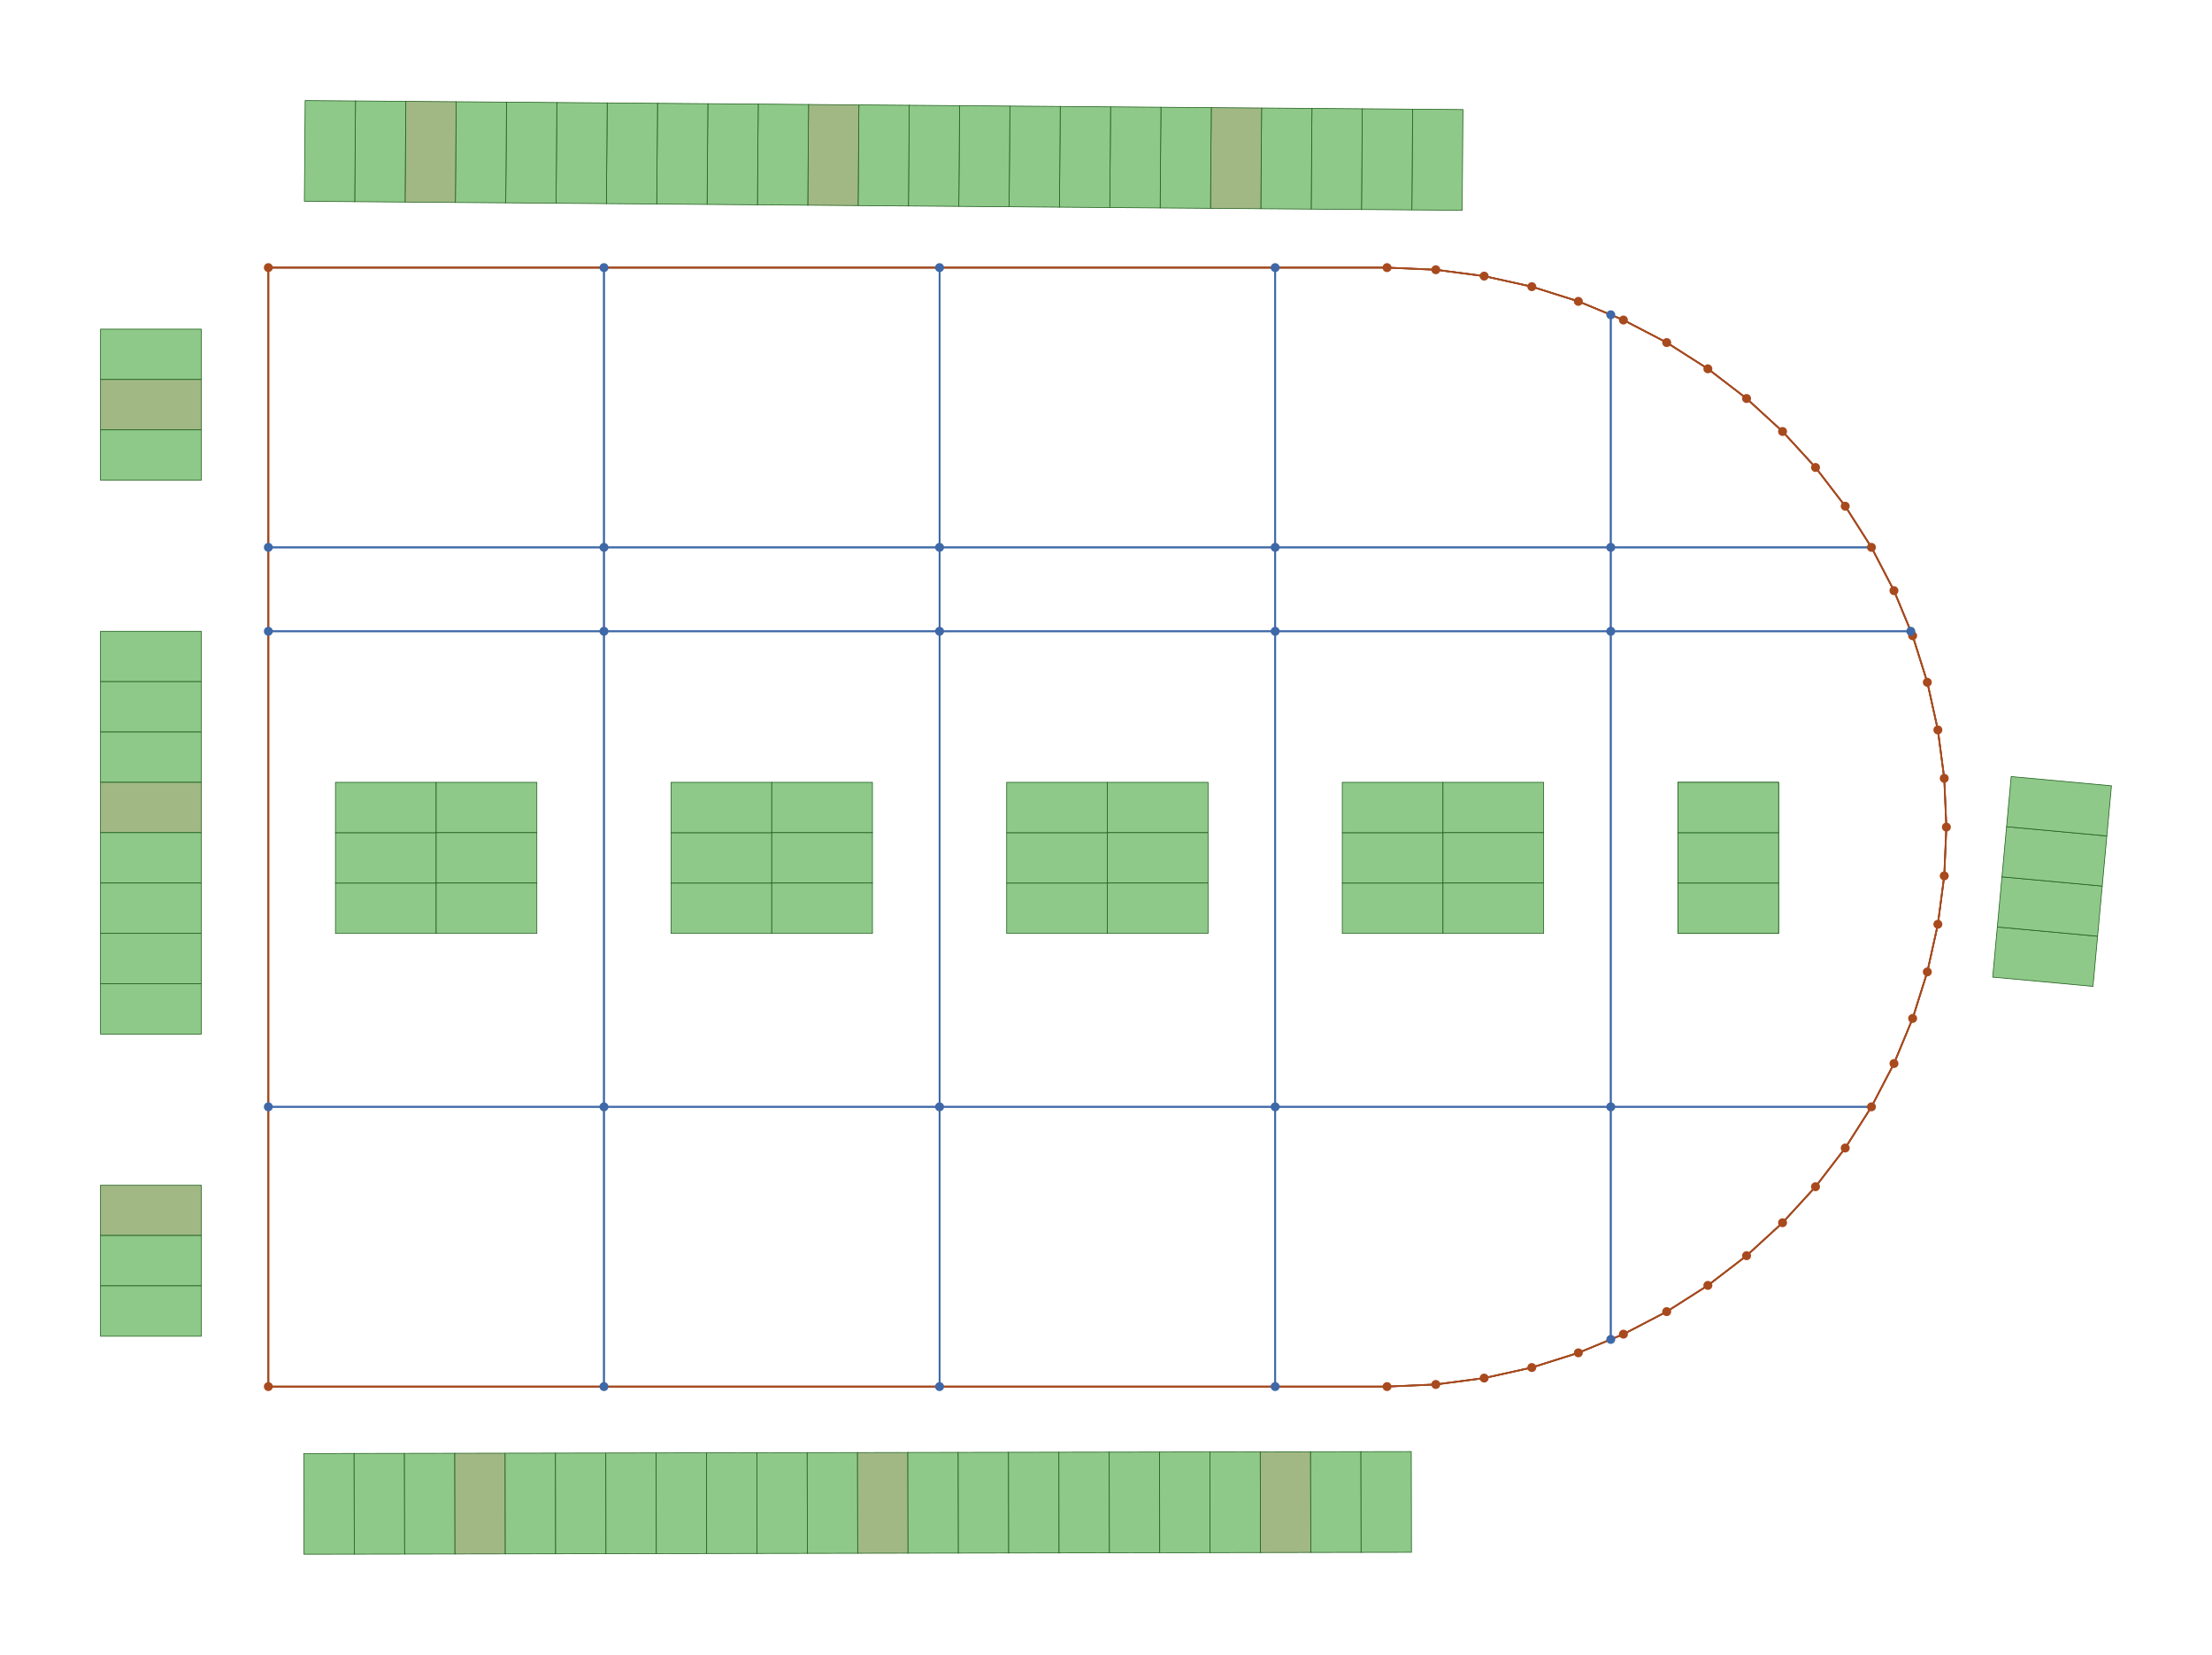
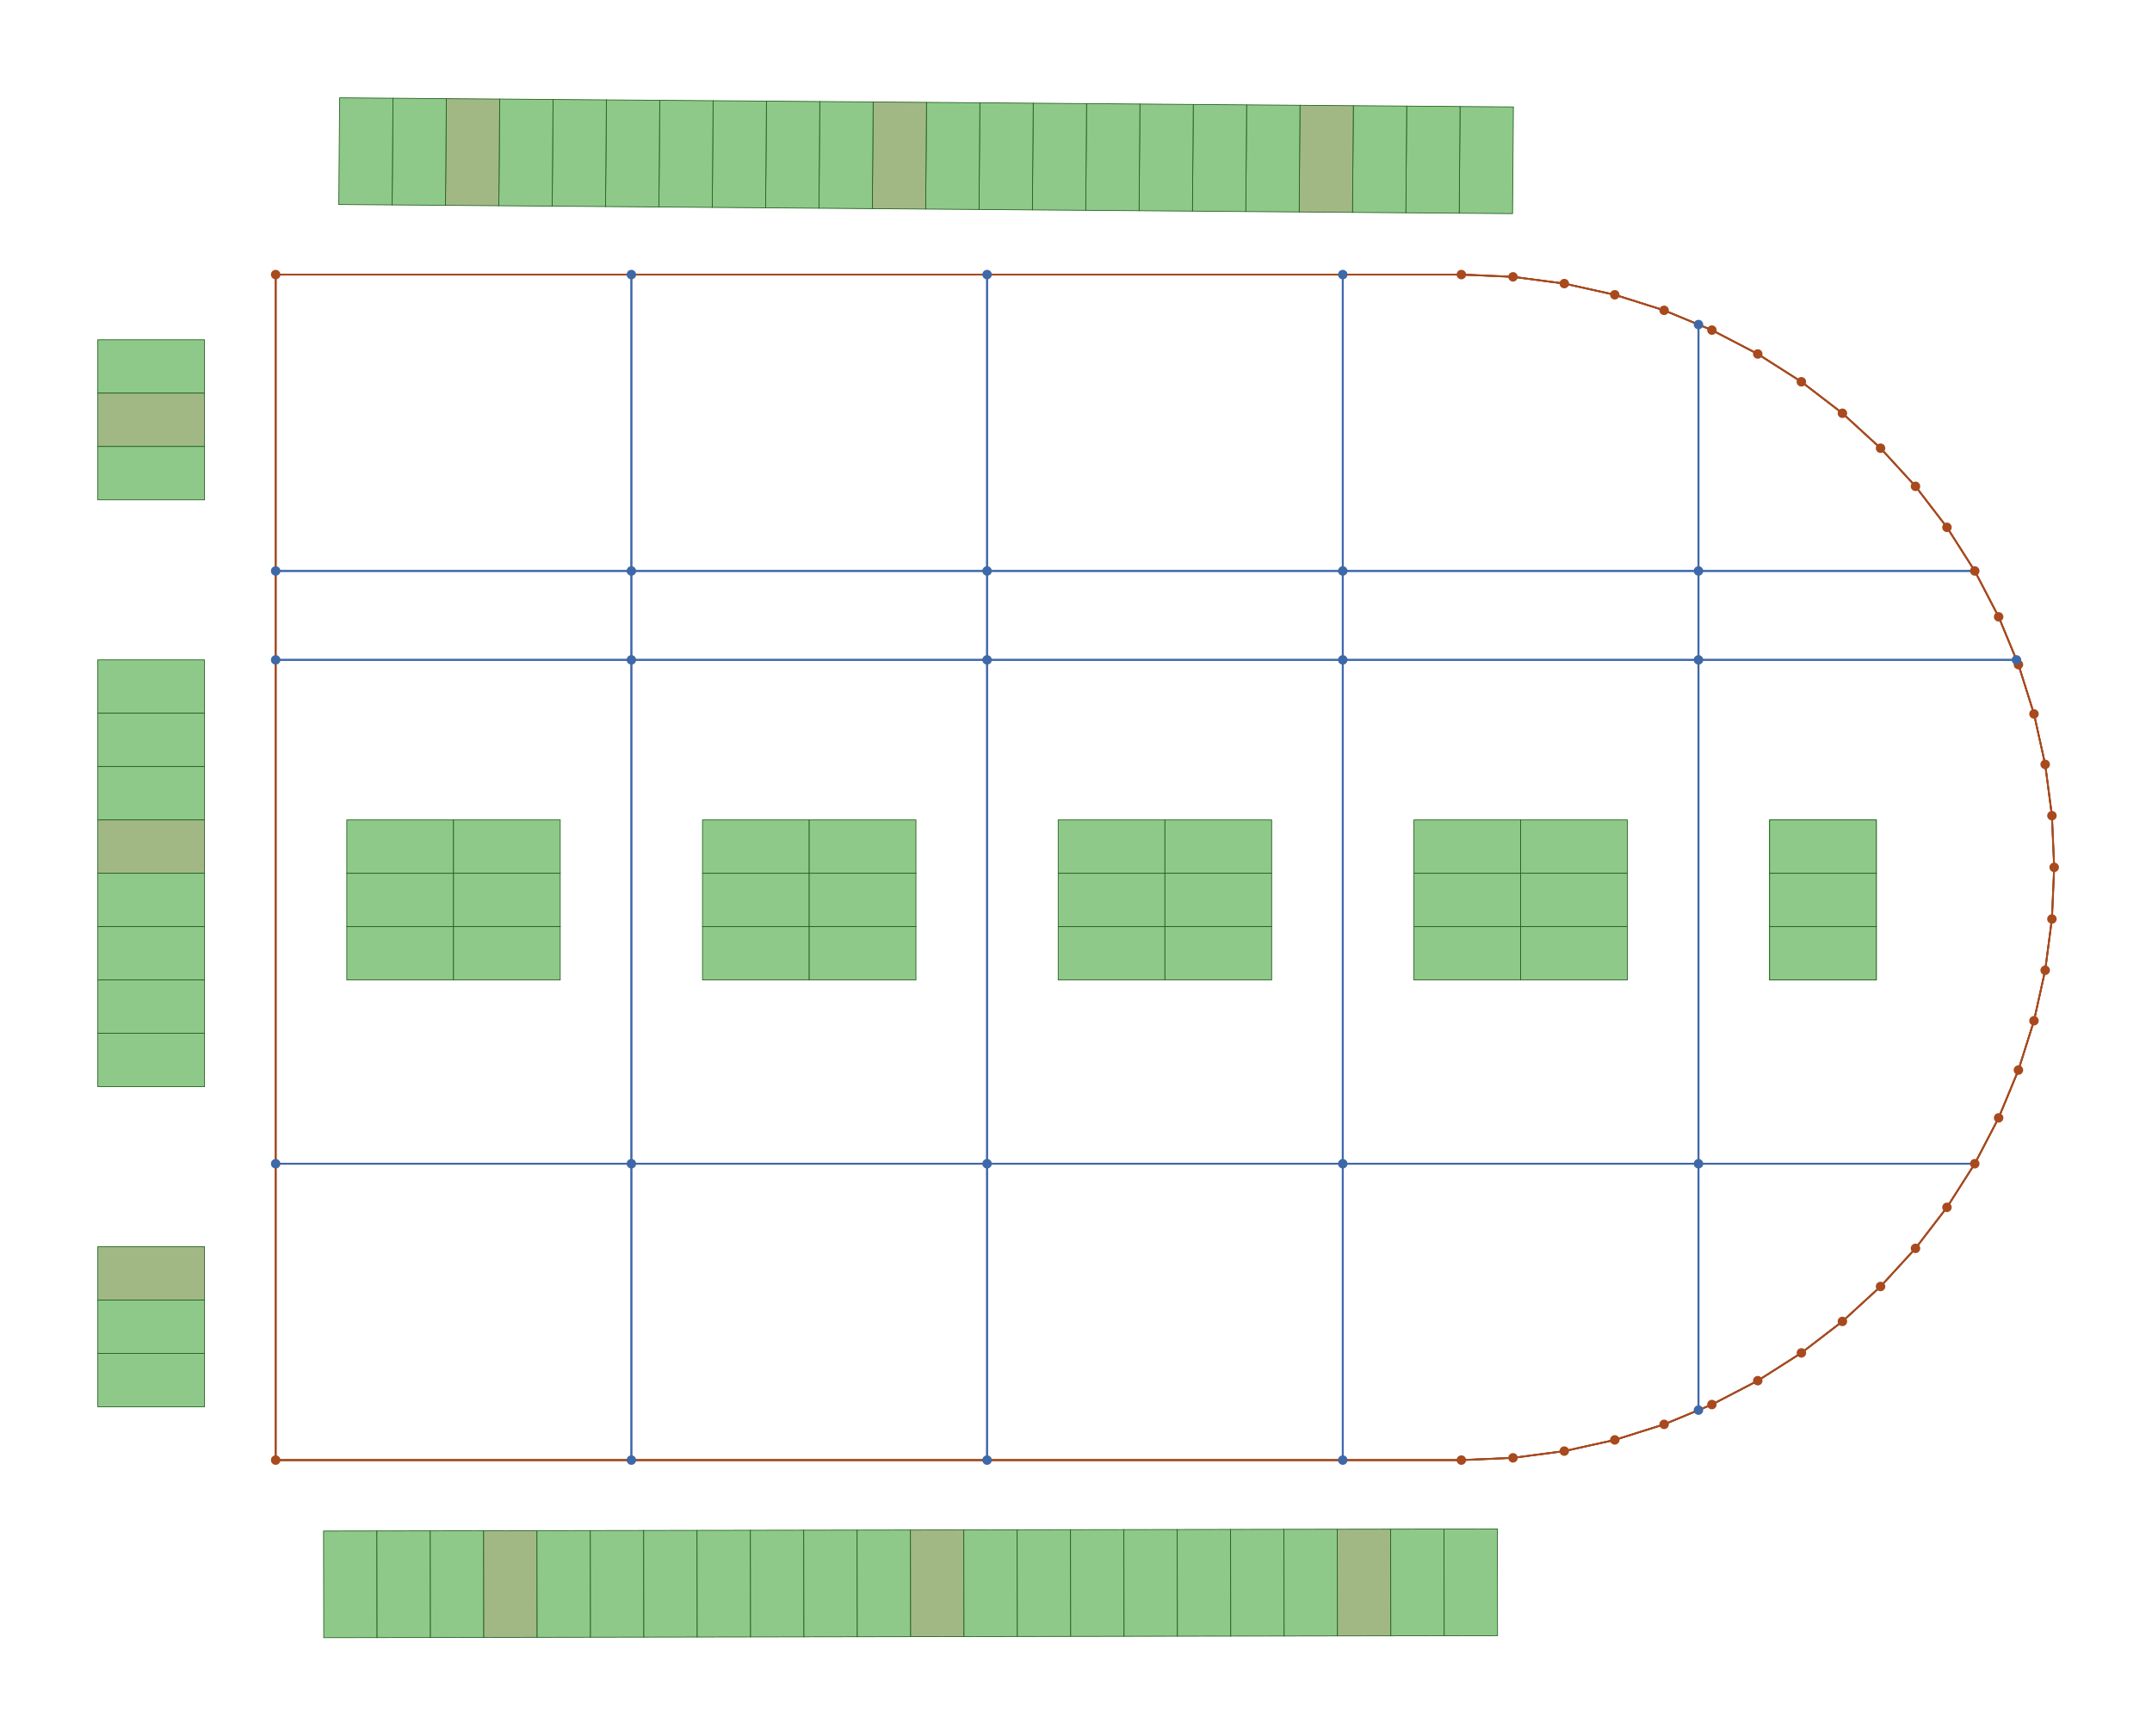
- <svg xmlns="http://www.w3.org/2000/svg" width="790.929" height="591.550" viewBox="-47.976 -47.943 395.464 295.775" preserveAspectRatio="xMidYMid meet">
+ <svg xmlns="http://www.w3.org/2000/svg" width="726" height="585.576" viewBox="-46.500 -46.464 363 292.788" preserveAspectRatio="xMidYMid meet">
  <style>polygon,line{vector-effect:non-scaling-stroke}</style>
-   <g transform="translate(0,199.889) scale(1,-1)">
+   <g transform="translate(0,199.859) scale(1,-1)">
    <g id="boundary" fill="none" stroke="#222" stroke-width="0.5">
      <polygon points="0,0 200,0 208.716,0.381 217.365,1.519 225.882,3.407 234.202,6.031 242.262,9.369 250,13.397 257.358,18.085 264.279,23.396 270.711,29.289 276.604,35.721 281.915,42.642 286.603,50 290.631,57.738 293.969,65.798 296.593,74.118 298.481,82.635 299.619,91.284 300,100 299.619,108.716 298.481,117.365 296.593,125.882 293.969,134.202 290.631,142.262 286.603,150 281.915,157.358 276.604,164.279 270.711,170.711 264.279,176.604 257.358,181.915 250,186.603 242.262,190.631 234.202,193.969 225.882,196.593 217.365,198.481 208.716,199.619 200,200 0,200" />
    </g>
    <g id="stalls" stroke="#1f5f1a" stroke-width="0.25">
-       <polygon points="213.574,228.247 204.574,228.317 204.434,210.317 213.434,210.247" fill="#8fc98a" />
-       <polygon points="204.574,228.317 195.575,228.387 195.435,210.387 204.434,210.317" fill="#8fc98a" />
-       <polygon points="195.575,228.387 186.575,228.456 186.435,210.457 195.435,210.387" fill="#8fc98a" />
-       <polygon points="186.575,228.456 177.575,228.526 177.435,210.527 186.435,210.457" fill="#8fc98a" />
-       <polygon points="177.575,228.526 168.575,228.596 168.435,210.597 177.435,210.527" fill="#a1b885" />
-       <polygon points="168.575,228.596 159.576,228.666 159.436,210.667 168.435,210.597" fill="#8fc98a" />
-       <polygon points="159.576,228.666 150.576,228.736 150.436,210.737 159.436,210.667" fill="#8fc98a" />
-       <polygon points="150.576,228.736 141.576,228.806 141.436,210.807 150.436,210.737" fill="#8fc98a" />
-       <polygon points="141.576,228.806 132.577,228.876 132.437,210.877 141.436,210.807" fill="#8fc98a" />
-       <polygon points="132.577,228.876 123.577,228.946 123.437,210.947 132.437,210.877" fill="#8fc98a" />
-       <polygon points="123.577,228.946 114.577,229.016 114.437,211.017 123.437,210.947" fill="#8fc98a" />
-       <polygon points="114.577,229.016 105.577,229.086 105.437,211.087 114.437,211.017" fill="#8fc98a" />
-       <polygon points="105.577,229.086 96.578,229.156 96.438,211.157 105.437,211.087" fill="#a1b885" />
-       <polygon points="96.578,229.156 87.578,229.226 87.438,211.227 96.438,211.157" fill="#8fc98a" />
-       <polygon points="87.578,229.226 78.578,229.296 78.438,211.297 87.438,211.227" fill="#8fc98a" />
-       <polygon points="78.578,229.296 69.578,229.366 69.438,211.367 78.438,211.297" fill="#8fc98a" />
-       <polygon points="69.578,229.366 60.579,229.436 60.439,211.437 69.438,211.367" fill="#8fc98a" />
-       <polygon points="60.579,229.436 51.579,229.506 51.439,211.507 60.439,211.437" fill="#8fc98a" />
-       <polygon points="51.579,229.506 42.579,229.576 42.439,211.577 51.439,211.507" fill="#8fc98a" />
-       <polygon points="42.579,229.576 33.580,229.646 33.440,211.647 42.439,211.577" fill="#8fc98a" />
-       <polygon points="33.580,229.646 24.580,229.716 24.440,211.717 33.440,211.647" fill="#a1b885" />
-       <polygon points="24.580,229.716 15.580,229.786 15.440,211.787 24.440,211.717" fill="#8fc98a" />
-       <polygon points="15.580,229.786 6.580,229.856 6.440,211.857 15.440,211.787" fill="#8fc98a" />
-       <polygon points="6.364,-29.967 15.364,-29.952 15.332,-11.952 6.332,-11.968" fill="#8fc98a" />
-       <polygon points="15.364,-29.952 24.364,-29.936 24.332,-11.936 15.332,-11.952" fill="#8fc98a" />
-       <polygon points="24.364,-29.936 33.364,-29.920 33.332,-11.920 24.332,-11.936" fill="#8fc98a" />
-       <polygon points="33.364,-29.920 42.364,-29.904 42.332,-11.904 33.332,-11.920" fill="#a1b885" />
-       <polygon points="42.364,-29.904 51.364,-29.888 51.332,-11.888 42.332,-11.904" fill="#8fc98a" />
-       <polygon points="51.364,-29.888 60.364,-29.872 60.332,-11.872 51.332,-11.888" fill="#8fc98a" />
-       <polygon points="60.364,-29.872 69.364,-29.856 69.332,-11.856 60.332,-11.872" fill="#8fc98a" />
-       <polygon points="69.364,-29.856 78.364,-29.840 78.332,-11.840 69.332,-11.856" fill="#8fc98a" />
-       <polygon points="78.364,-29.840 87.364,-29.824 87.332,-11.824 78.332,-11.840" fill="#8fc98a" />
-       <polygon points="87.364,-29.824 96.364,-29.808 96.332,-11.808 87.332,-11.824" fill="#8fc98a" />
-       <polygon points="96.364,-29.808 105.364,-29.792 105.332,-11.792 96.332,-11.808" fill="#8fc98a" />
-       <polygon points="105.364,-29.792 114.364,-29.776 114.332,-11.776 105.332,-11.792" fill="#a1b885" />
-       <polygon points="114.364,-29.776 123.364,-29.760 123.332,-11.760 114.332,-11.776" fill="#8fc98a" />
-       <polygon points="123.364,-29.760 132.364,-29.744 132.332,-11.744 123.332,-11.760" fill="#8fc98a" />
-       <polygon points="132.364,-29.744 141.364,-29.728 141.332,-11.728 132.332,-11.744" fill="#8fc98a" />
-       <polygon points="141.364,-29.728 150.364,-29.712 150.332,-11.712 141.332,-11.728" fill="#8fc98a" />
-       <polygon points="150.364,-29.712 159.364,-29.696 159.332,-11.696 150.332,-11.712" fill="#8fc98a" />
-       <polygon points="159.364,-29.696 168.364,-29.680 168.332,-11.681 159.332,-11.696" fill="#8fc98a" />
-       <polygon points="168.364,-29.680 177.364,-29.665 177.332,-11.665 168.332,-11.681" fill="#8fc98a" />
-       <polygon points="177.364,-29.665 186.364,-29.649 186.332,-11.649 177.332,-11.665" fill="#a1b885" />
-       <polygon points="186.364,-29.649 195.364,-29.633 195.332,-11.633 186.332,-11.649" fill="#8fc98a" />
-       <polygon points="195.364,-29.633 204.364,-29.617 204.332,-11.617 195.332,-11.633" fill="#8fc98a" />
+       <polygon points="208.781,228.284 199.782,228.354 199.642,210.354 208.641,210.284" fill="#8fc98a" />
+       <polygon points="199.782,228.354 190.782,228.424 190.642,210.424 199.642,210.354" fill="#8fc98a" />
+       <polygon points="190.782,228.424 181.782,228.494 181.642,210.494 190.642,210.424" fill="#8fc98a" />
+       <polygon points="181.782,228.494 172.782,228.564 172.642,210.564 181.642,210.494" fill="#a1b885" />
+       <polygon points="172.782,228.564 163.783,228.634 163.643,210.634 172.642,210.564" fill="#8fc98a" />
+       <polygon points="163.783,228.634 154.783,228.704 154.643,210.704 163.643,210.634" fill="#8fc98a" />
+       <polygon points="154.783,228.704 145.783,228.774 145.643,210.774 154.643,210.704" fill="#8fc98a" />
+       <polygon points="145.783,228.774 136.784,228.844 136.644,210.844 145.643,210.774" fill="#8fc98a" />
+       <polygon points="136.784,228.844 127.784,228.914 127.644,210.914 136.644,210.844" fill="#8fc98a" />
+       <polygon points="127.784,228.914 118.784,228.984 118.644,210.984 127.644,210.914" fill="#8fc98a" />
+       <polygon points="118.784,228.984 109.784,229.054 109.644,211.054 118.644,210.984" fill="#8fc98a" />
+       <polygon points="109.784,229.054 100.785,229.124 100.645,211.124 109.644,211.054" fill="#a1b885" />
+       <polygon points="100.785,229.124 91.785,229.194 91.645,211.194 100.645,211.124" fill="#8fc98a" />
+       <polygon points="91.785,229.194 82.785,229.264 82.645,211.264 91.645,211.194" fill="#8fc98a" />
+       <polygon points="82.785,229.264 73.785,229.334 73.645,211.334 82.645,211.264" fill="#8fc98a" />
+       <polygon points="73.785,229.334 64.786,229.403 64.646,211.404 73.645,211.334" fill="#8fc98a" />
+       <polygon points="64.786,229.403 55.786,229.473 55.646,211.474 64.646,211.404" fill="#8fc98a" />
+       <polygon points="55.786,229.473 46.786,229.543 46.646,211.544 55.646,211.474" fill="#8fc98a" />
+       <polygon points="46.786,229.543 37.786,229.613 37.647,211.614 46.646,211.544" fill="#8fc98a" />
+       <polygon points="37.786,229.613 28.787,229.683 28.647,211.684 37.647,211.614" fill="#a1b885" />
+       <polygon points="28.787,229.683 19.787,229.753 19.647,211.754 28.647,211.684" fill="#8fc98a" />
+       <polygon points="19.787,229.753 10.787,229.823 10.647,211.824 19.647,211.754" fill="#8fc98a" />
+       <polygon points="8.108,-29.964 17.108,-29.948 17.076,-11.948 8.076,-11.964" fill="#8fc98a" />
+       <polygon points="17.108,-29.948 26.108,-29.933 26.076,-11.933 17.076,-11.948" fill="#8fc98a" />
+       <polygon points="26.108,-29.933 35.108,-29.917 35.076,-11.917 26.076,-11.933" fill="#8fc98a" />
+       <polygon points="35.108,-29.917 44.108,-29.901 44.076,-11.901 35.076,-11.917" fill="#a1b885" />
+       <polygon points="44.108,-29.901 53.108,-29.885 53.076,-11.885 44.076,-11.901" fill="#8fc98a" />
+       <polygon points="53.108,-29.885 62.108,-29.869 62.076,-11.869 53.076,-11.885" fill="#8fc98a" />
+       <polygon points="62.108,-29.869 71.108,-29.853 71.076,-11.853 62.076,-11.869" fill="#8fc98a" />
+       <polygon points="71.108,-29.853 80.108,-29.837 80.076,-11.837 71.076,-11.853" fill="#8fc98a" />
+       <polygon points="80.108,-29.837 89.108,-29.821 89.076,-11.821 80.076,-11.837" fill="#8fc98a" />
+       <polygon points="89.108,-29.821 98.108,-29.805 98.076,-11.805 89.076,-11.821" fill="#8fc98a" />
+       <polygon points="98.108,-29.805 107.108,-29.789 107.076,-11.789 98.076,-11.805" fill="#8fc98a" />
+       <polygon points="107.108,-29.789 116.108,-29.773 116.076,-11.773 107.076,-11.789" fill="#a1b885" />
+       <polygon points="116.108,-29.773 125.108,-29.757 125.076,-11.757 116.076,-11.773" fill="#8fc98a" />
+       <polygon points="125.108,-29.757 134.108,-29.741 134.076,-11.741 125.076,-11.757" fill="#8fc98a" />
+       <polygon points="134.108,-29.741 143.108,-29.725 143.076,-11.725 134.076,-11.741" fill="#8fc98a" />
+       <polygon points="143.108,-29.725 152.108,-29.709 152.076,-11.709 143.076,-11.725" fill="#8fc98a" />
+       <polygon points="152.108,-29.709 161.108,-29.693 161.076,-11.693 152.076,-11.709" fill="#8fc98a" />
+       <polygon points="161.108,-29.693 170.108,-29.677 170.076,-11.677 161.076,-11.693" fill="#8fc98a" />
+       <polygon points="170.108,-29.677 179.108,-29.661 179.076,-11.661 170.076,-11.677" fill="#8fc98a" />
+       <polygon points="179.108,-29.661 188.108,-29.646 188.076,-11.646 179.076,-11.661" fill="#a1b885" />
+       <polygon points="188.108,-29.646 197.108,-29.630 197.076,-11.630 188.076,-11.646" fill="#8fc98a" />
+       <polygon points="197.108,-29.630 206.108,-29.614 206.076,-11.614 197.076,-11.630" fill="#8fc98a" />
      <polygon points="-30,189 -30,180 -12,180 -12,189" fill="#8fc98a" />
      <polygon points="-30,180 -30,171 -12,171 -12,180" fill="#a1b885" />
      <polygon points="-30,171 -30,162 -12,162 -12,171" fill="#8fc98a" />
      <polygon points="-30,135 -30,126 -12,126 -12,135" fill="#8fc98a" />
      <polygon points="-30,126 -30,117 -12,117 -12,126" fill="#8fc98a" />
      <polygon points="-30,117 -30,108 -12,108 -12,117" fill="#8fc98a" />
      <polygon points="-30,108 -30,99 -12,99 -12,108" fill="#a1b885" />
      <polygon points="-30,99 -30,90 -12,90 -12,99" fill="#8fc98a" />
      <polygon points="-30,90 -30,81 -12,81 -12,90" fill="#8fc98a" />
      <polygon points="-30,81 -30,72 -12,72 -12,81" fill="#8fc98a" />
      <polygon points="-30,72 -30,63 -12,63 -12,72" fill="#8fc98a" />
      <polygon points="-30,36 -30,27 -12,27 -12,36" fill="#a1b885" />
      <polygon points="-30,27 -30,18 -12,18 -12,27" fill="#8fc98a" />
      <polygon points="-30,18 -30,9 -12,9 -12,18" fill="#8fc98a" />
-       <polygon points="326.208,71.532 327.034,80.494 309.110,82.147 308.284,73.185" fill="#8fc98a" />
-       <polygon points="327.034,80.494 327.860,89.456 309.936,91.109 309.110,82.147" fill="#8fc98a" />
-       <polygon points="327.860,89.456 328.687,98.418 310.763,100.071 309.936,91.109" fill="#8fc98a" />
-       <polygon points="328.687,98.418 329.513,107.380 311.589,109.033 310.763,100.071" fill="#8fc98a" />
      <polygon points="30,81 30,90 12,90 12,81" fill="#8fc98a" />
      <polygon points="30,90 30,99 12,99 12,90" fill="#8fc98a" />
      <polygon points="30,99 30,108 12,108 12,99" fill="#8fc98a" />
      <polygon points="30,108 30,99 48,99 48,108" fill="#8fc98a" />
      <polygon points="30,99 30,90 48,90 48,99" fill="#8fc98a" />
      <polygon points="30,90 30,81 48,81 48,90" fill="#8fc98a" />
      <polygon points="90,81 90,90 72,90 72,81" fill="#8fc98a" />
      <polygon points="90,90 90,99 72,99 72,90" fill="#8fc98a" />
      <polygon points="90,99 90,108 72,108 72,99" fill="#8fc98a" />
      <polygon points="90,108 90,99 108,99 108,108" fill="#8fc98a" />
      <polygon points="90,99 90,90 108,90 108,99" fill="#8fc98a" />
      <polygon points="90,90 90,81 108,81 108,90" fill="#8fc98a" />
      <polygon points="150,81 150,90 132,90 132,81" fill="#8fc98a" />
      <polygon points="150,90 150,99 132,99 132,90" fill="#8fc98a" />
      <polygon points="150,99 150,108 132,108 132,99" fill="#8fc98a" />
      <polygon points="150,108 150,99 168,99 168,108" fill="#8fc98a" />
      <polygon points="150,99 150,90 168,90 168,99" fill="#8fc98a" />
      <polygon points="150,90 150,81 168,81 168,90" fill="#8fc98a" />
      <polygon points="210,81 210,90 192,90 192,81" fill="#8fc98a" />
      <polygon points="210,90 210,99 192,99 192,90" fill="#8fc98a" />
      <polygon points="210,99 210,108 192,108 192,99" fill="#8fc98a" />
      <polygon points="210,108 210,99 228,99 228,108" fill="#8fc98a" />
      <polygon points="210,99 210,90 228,90 228,99" fill="#8fc98a" />
      <polygon points="210,90 210,81 228,81 228,90" fill="#8fc98a" />
      <polygon points="270,81 270,90 252,90 252,81" fill="#8fc98a" />
      <polygon points="270,90 270,99 252,99 252,90" fill="#8fc98a" />
      <polygon points="270,99 270,108 252,108 252,99" fill="#8fc98a" />
      <polygon points="270,81 270,90 252,90 252,81" fill="#8fc98a" />
      <polygon points="270,90 270,99 252,99 252,90" fill="#8fc98a" />
      <polygon points="270,99 270,108 252,108 252,99" fill="#8fc98a" />
    </g>
    <g id="graph">
      <line x1="0" y1="0" x2="60" y2="0" stroke="#a84a1e" stroke-width="0.6" />
      <line x1="60" y1="0" x2="0" y2="0" stroke="#a84a1e" stroke-width="0.6" />
      <line x1="60" y1="0" x2="120" y2="0" stroke="#a84a1e" stroke-width="0.6" />
      <line x1="120" y1="0" x2="60" y2="0" stroke="#a84a1e" stroke-width="0.6" />
      <line x1="120" y1="0" x2="180" y2="0" stroke="#a84a1e" stroke-width="0.6" />
      <line x1="180" y1="0" x2="120" y2="0" stroke="#a84a1e" stroke-width="0.6" />
      <line x1="180" y1="0" x2="200" y2="0" stroke="#a84a1e" stroke-width="0.6" />
      <line x1="200" y1="0" x2="180" y2="0" stroke="#a84a1e" stroke-width="0.6" />
      <line x1="200" y1="0" x2="208.716" y2="0.381" stroke="#a84a1e" stroke-width="0.6" />
      <line x1="208.716" y1="0.381" x2="200" y2="0" stroke="#a84a1e" stroke-width="0.6" />
      <line x1="208.716" y1="0.381" x2="217.365" y2="1.519" stroke="#a84a1e" stroke-width="0.6" />
      <line x1="217.365" y1="1.519" x2="208.716" y2="0.381" stroke="#a84a1e" stroke-width="0.6" />
      <line x1="217.365" y1="1.519" x2="225.882" y2="3.407" stroke="#a84a1e" stroke-width="0.6" />
      <line x1="225.882" y1="3.407" x2="217.365" y2="1.519" stroke="#a84a1e" stroke-width="0.6" />
      <line x1="225.882" y1="3.407" x2="234.202" y2="6.031" stroke="#a84a1e" stroke-width="0.6" />
      <line x1="234.202" y1="6.031" x2="225.882" y2="3.407" stroke="#a84a1e" stroke-width="0.6" />
      <line x1="234.202" y1="6.031" x2="240" y2="8.432" stroke="#a84a1e" stroke-width="0.6" />
      <line x1="240" y1="8.432" x2="234.202" y2="6.031" stroke="#a84a1e" stroke-width="0.6" />
      <line x1="240" y1="8.432" x2="242.262" y2="9.369" stroke="#a84a1e" stroke-width="0.6" />
      <line x1="242.262" y1="9.369" x2="240" y2="8.432" stroke="#a84a1e" stroke-width="0.6" />
      <line x1="242.262" y1="9.369" x2="250" y2="13.397" stroke="#a84a1e" stroke-width="0.6" />
      <line x1="250" y1="13.397" x2="242.262" y2="9.369" stroke="#a84a1e" stroke-width="0.6" />
      <line x1="250" y1="13.397" x2="257.358" y2="18.085" stroke="#a84a1e" stroke-width="0.6" />
      <line x1="257.358" y1="18.085" x2="250" y2="13.397" stroke="#a84a1e" stroke-width="0.6" />
      <line x1="257.358" y1="18.085" x2="264.279" y2="23.396" stroke="#a84a1e" stroke-width="0.6" />
      <line x1="264.279" y1="23.396" x2="257.358" y2="18.085" stroke="#a84a1e" stroke-width="0.6" />
      <line x1="264.279" y1="23.396" x2="270.711" y2="29.289" stroke="#a84a1e" stroke-width="0.6" />
      <line x1="270.711" y1="29.289" x2="264.279" y2="23.396" stroke="#a84a1e" stroke-width="0.6" />
      <line x1="270.711" y1="29.289" x2="276.604" y2="35.721" stroke="#a84a1e" stroke-width="0.6" />
      <line x1="276.604" y1="35.721" x2="270.711" y2="29.289" stroke="#a84a1e" stroke-width="0.6" />
      <line x1="276.604" y1="35.721" x2="281.915" y2="42.642" stroke="#a84a1e" stroke-width="0.6" />
      <line x1="281.915" y1="42.642" x2="276.604" y2="35.721" stroke="#a84a1e" stroke-width="0.6" />
      <line x1="281.915" y1="42.642" x2="286.603" y2="50" stroke="#a84a1e" stroke-width="0.6" />
      <line x1="286.603" y1="50" x2="281.915" y2="42.642" stroke="#a84a1e" stroke-width="0.6" />
      <line x1="286.603" y1="50" x2="290.631" y2="57.738" stroke="#a84a1e" stroke-width="0.6" />
      <line x1="290.631" y1="57.738" x2="286.603" y2="50" stroke="#a84a1e" stroke-width="0.6" />
      <line x1="290.631" y1="57.738" x2="293.969" y2="65.798" stroke="#a84a1e" stroke-width="0.6" />
      <line x1="293.969" y1="65.798" x2="290.631" y2="57.738" stroke="#a84a1e" stroke-width="0.6" />
      <line x1="293.969" y1="65.798" x2="296.593" y2="74.118" stroke="#a84a1e" stroke-width="0.6" />
      <line x1="296.593" y1="74.118" x2="293.969" y2="65.798" stroke="#a84a1e" stroke-width="0.6" />
      <line x1="296.593" y1="74.118" x2="298.481" y2="82.635" stroke="#a84a1e" stroke-width="0.6" />
      <line x1="298.481" y1="82.635" x2="296.593" y2="74.118" stroke="#a84a1e" stroke-width="0.6" />
      <line x1="298.481" y1="82.635" x2="299.619" y2="91.284" stroke="#a84a1e" stroke-width="0.6" />
      <line x1="299.619" y1="91.284" x2="298.481" y2="82.635" stroke="#a84a1e" stroke-width="0.6" />
      <line x1="299.619" y1="91.284" x2="300" y2="100" stroke="#a84a1e" stroke-width="0.6" />
      <line x1="300" y1="100" x2="299.619" y2="91.284" stroke="#a84a1e" stroke-width="0.6" />
      <line x1="300" y1="100" x2="299.619" y2="108.716" stroke="#a84a1e" stroke-width="0.6" />
      <line x1="299.619" y1="108.716" x2="300" y2="100" stroke="#a84a1e" stroke-width="0.6" />
      <line x1="299.619" y1="108.716" x2="298.481" y2="117.365" stroke="#a84a1e" stroke-width="0.6" />
      <line x1="298.481" y1="117.365" x2="299.619" y2="108.716" stroke="#a84a1e" stroke-width="0.6" />
      <line x1="298.481" y1="117.365" x2="296.593" y2="125.882" stroke="#a84a1e" stroke-width="0.6" />
      <line x1="296.593" y1="125.882" x2="298.481" y2="117.365" stroke="#a84a1e" stroke-width="0.6" />
      <line x1="296.593" y1="125.882" x2="293.969" y2="134.202" stroke="#a84a1e" stroke-width="0.6" />
      <line x1="293.969" y1="134.202" x2="296.593" y2="125.882" stroke="#a84a1e" stroke-width="0.6" />
      <line x1="293.969" y1="134.202" x2="293.639" y2="135" stroke="#a84a1e" stroke-width="0.6" />
      <line x1="293.639" y1="135" x2="293.969" y2="134.202" stroke="#a84a1e" stroke-width="0.6" />
      <line x1="293.639" y1="135" x2="290.631" y2="142.262" stroke="#a84a1e" stroke-width="0.6" />
      <line x1="290.631" y1="142.262" x2="293.639" y2="135" stroke="#a84a1e" stroke-width="0.6" />
      <line x1="290.631" y1="142.262" x2="286.603" y2="150" stroke="#a84a1e" stroke-width="0.6" />
      <line x1="286.603" y1="150" x2="290.631" y2="142.262" stroke="#a84a1e" stroke-width="0.6" />
      <line x1="286.603" y1="150" x2="281.915" y2="157.358" stroke="#a84a1e" stroke-width="0.6" />
      <line x1="281.915" y1="157.358" x2="286.603" y2="150" stroke="#a84a1e" stroke-width="0.6" />
      <line x1="281.915" y1="157.358" x2="276.604" y2="164.279" stroke="#a84a1e" stroke-width="0.6" />
      <line x1="276.604" y1="164.279" x2="281.915" y2="157.358" stroke="#a84a1e" stroke-width="0.6" />
      <line x1="276.604" y1="164.279" x2="270.711" y2="170.711" stroke="#a84a1e" stroke-width="0.6" />
      <line x1="270.711" y1="170.711" x2="276.604" y2="164.279" stroke="#a84a1e" stroke-width="0.6" />
      <line x1="270.711" y1="170.711" x2="264.279" y2="176.604" stroke="#a84a1e" stroke-width="0.6" />
      <line x1="264.279" y1="176.604" x2="270.711" y2="170.711" stroke="#a84a1e" stroke-width="0.6" />
      <line x1="264.279" y1="176.604" x2="257.358" y2="181.915" stroke="#a84a1e" stroke-width="0.6" />
      <line x1="257.358" y1="181.915" x2="264.279" y2="176.604" stroke="#a84a1e" stroke-width="0.6" />
      <line x1="257.358" y1="181.915" x2="250" y2="186.603" stroke="#a84a1e" stroke-width="0.6" />
      <line x1="250" y1="186.603" x2="257.358" y2="181.915" stroke="#a84a1e" stroke-width="0.6" />
      <line x1="250" y1="186.603" x2="242.262" y2="190.631" stroke="#a84a1e" stroke-width="0.6" />
      <line x1="242.262" y1="190.631" x2="250" y2="186.603" stroke="#a84a1e" stroke-width="0.6" />
      <line x1="242.262" y1="190.631" x2="240" y2="191.568" stroke="#a84a1e" stroke-width="0.6" />
      <line x1="240" y1="191.568" x2="242.262" y2="190.631" stroke="#a84a1e" stroke-width="0.6" />
      <line x1="240" y1="191.568" x2="234.202" y2="193.969" stroke="#a84a1e" stroke-width="0.6" />
      <line x1="234.202" y1="193.969" x2="240" y2="191.568" stroke="#a84a1e" stroke-width="0.6" />
      <line x1="234.202" y1="193.969" x2="225.882" y2="196.593" stroke="#a84a1e" stroke-width="0.6" />
      <line x1="225.882" y1="196.593" x2="234.202" y2="193.969" stroke="#a84a1e" stroke-width="0.6" />
      <line x1="225.882" y1="196.593" x2="217.365" y2="198.481" stroke="#a84a1e" stroke-width="0.6" />
      <line x1="217.365" y1="198.481" x2="225.882" y2="196.593" stroke="#a84a1e" stroke-width="0.6" />
      <line x1="217.365" y1="198.481" x2="208.716" y2="199.619" stroke="#a84a1e" stroke-width="0.6" />
      <line x1="208.716" y1="199.619" x2="217.365" y2="198.481" stroke="#a84a1e" stroke-width="0.6" />
      <line x1="208.716" y1="199.619" x2="200" y2="200" stroke="#a84a1e" stroke-width="0.6" />
      <line x1="200" y1="200" x2="208.716" y2="199.619" stroke="#a84a1e" stroke-width="0.6" />
      <line x1="200" y1="200" x2="180" y2="200" stroke="#a84a1e" stroke-width="0.6" />
      <line x1="180" y1="200" x2="200" y2="200" stroke="#a84a1e" stroke-width="0.6" />
      <line x1="180" y1="200" x2="120" y2="200" stroke="#a84a1e" stroke-width="0.6" />
      <line x1="120" y1="200" x2="180" y2="200" stroke="#a84a1e" stroke-width="0.6" />
      <line x1="120" y1="200" x2="60" y2="200" stroke="#a84a1e" stroke-width="0.6" />
      <line x1="60" y1="200" x2="120" y2="200" stroke="#a84a1e" stroke-width="0.6" />
      <line x1="60" y1="200" x2="0" y2="200" stroke="#a84a1e" stroke-width="0.6" />
      <line x1="0" y1="200" x2="60" y2="200" stroke="#a84a1e" stroke-width="0.6" />
      <line x1="0" y1="200" x2="0" y2="150" stroke="#a84a1e" stroke-width="0.6" />
      <line x1="0" y1="135" x2="0" y2="150" stroke="#a84a1e" stroke-width="0.6" />
      <line x1="0" y1="135" x2="0" y2="50" stroke="#a84a1e" stroke-width="0.6" />
      <line x1="0" y1="0" x2="0" y2="50" stroke="#a84a1e" stroke-width="0.6" />
      <line x1="240" y1="8.432" x2="240" y2="50" stroke="#3e68a8" stroke-width="0.6" />
      <line x1="240" y1="135" x2="240" y2="50" stroke="#3e68a8" stroke-width="0.6" />
      <line x1="240" y1="135" x2="240" y2="150" stroke="#3e68a8" stroke-width="0.6" />
      <line x1="240" y1="191.568" x2="240" y2="150" stroke="#3e68a8" stroke-width="0.6" />
      <line x1="180" y1="0" x2="180" y2="50" stroke="#3e68a8" stroke-width="0.6" />
      <line x1="180" y1="135" x2="180" y2="50" stroke="#3e68a8" stroke-width="0.6" />
      <line x1="180" y1="135" x2="180" y2="150" stroke="#3e68a8" stroke-width="0.6" />
      <line x1="180" y1="200" x2="180" y2="150" stroke="#3e68a8" stroke-width="0.6" />
      <line x1="120" y1="0" x2="120" y2="50" stroke="#3e68a8" stroke-width="0.6" />
      <line x1="120" y1="135" x2="120" y2="50" stroke="#3e68a8" stroke-width="0.6" />
      <line x1="120" y1="135" x2="120" y2="150" stroke="#3e68a8" stroke-width="0.6" />
      <line x1="120" y1="200" x2="120" y2="150" stroke="#3e68a8" stroke-width="0.6" />
      <line x1="60" y1="0" x2="60" y2="50" stroke="#3e68a8" stroke-width="0.6" />
      <line x1="60" y1="135" x2="60" y2="50" stroke="#3e68a8" stroke-width="0.6" />
      <line x1="60" y1="135" x2="60" y2="150" stroke="#3e68a8" stroke-width="0.6" />
      <line x1="60" y1="200" x2="60" y2="150" stroke="#3e68a8" stroke-width="0.6" />
      <line x1="293.639" y1="135" x2="240" y2="135" stroke="#3e68a8" stroke-width="0.6" />
      <line x1="240" y1="135" x2="293.639" y2="135" stroke="#3e68a8" stroke-width="0.6" />
      <line x1="240" y1="135" x2="180" y2="135" stroke="#3e68a8" stroke-width="0.6" />
      <line x1="180" y1="135" x2="240" y2="135" stroke="#3e68a8" stroke-width="0.6" />
      <line x1="180" y1="135" x2="120" y2="135" stroke="#3e68a8" stroke-width="0.6" />
      <line x1="120" y1="135" x2="180" y2="135" stroke="#3e68a8" stroke-width="0.6" />
      <line x1="120" y1="135" x2="60" y2="135" stroke="#3e68a8" stroke-width="0.6" />
      <line x1="60" y1="135" x2="120" y2="135" stroke="#3e68a8" stroke-width="0.6" />
      <line x1="60" y1="135" x2="0" y2="135" stroke="#3e68a8" stroke-width="0.6" />
      <line x1="0" y1="135" x2="60" y2="135" stroke="#3e68a8" stroke-width="0.6" />
      <line x1="0" y1="50" x2="0" y2="0" stroke="#a84a1e" stroke-width="0.6" />
      <line x1="0" y1="50" x2="0" y2="135" stroke="#a84a1e" stroke-width="0.6" />
      <line x1="60" y1="50" x2="60" y2="135" stroke="#3e68a8" stroke-width="0.6" />
      <line x1="60" y1="50" x2="60" y2="0" stroke="#3e68a8" stroke-width="0.6" />
      <line x1="120" y1="50" x2="120" y2="135" stroke="#3e68a8" stroke-width="0.6" />
      <line x1="120" y1="50" x2="120" y2="0" stroke="#3e68a8" stroke-width="0.6" />
      <line x1="180" y1="50" x2="180" y2="0" stroke="#3e68a8" stroke-width="0.6" />
      <line x1="180" y1="50" x2="180" y2="135" stroke="#3e68a8" stroke-width="0.6" />
      <line x1="240" y1="50" x2="240" y2="135" stroke="#3e68a8" stroke-width="0.6" />
      <line x1="240" y1="50" x2="240" y2="8.432" stroke="#3e68a8" stroke-width="0.6" />
      <line x1="0" y1="150" x2="0" y2="135" stroke="#a84a1e" stroke-width="0.6" />
      <line x1="0" y1="150" x2="0" y2="200" stroke="#a84a1e" stroke-width="0.6" />
      <line x1="60" y1="150" x2="60" y2="200" stroke="#3e68a8" stroke-width="0.6" />
      <line x1="60" y1="150" x2="60" y2="135" stroke="#3e68a8" stroke-width="0.6" />
      <line x1="120" y1="150" x2="120" y2="200" stroke="#3e68a8" stroke-width="0.6" />
      <line x1="120" y1="150" x2="120" y2="135" stroke="#3e68a8" stroke-width="0.6" />
      <line x1="180" y1="150" x2="180" y2="200" stroke="#3e68a8" stroke-width="0.6" />
      <line x1="180" y1="150" x2="180" y2="135" stroke="#3e68a8" stroke-width="0.6" />
      <line x1="240" y1="150" x2="240" y2="191.568" stroke="#3e68a8" stroke-width="0.6" />
      <line x1="240" y1="150" x2="240" y2="135" stroke="#3e68a8" stroke-width="0.6" />
      <line x1="0" y1="50" x2="60" y2="50" stroke="#3e68a8" stroke-width="0.6" />
      <line x1="60" y1="50" x2="0" y2="50" stroke="#3e68a8" stroke-width="0.6" />
      <line x1="60" y1="50" x2="120" y2="50" stroke="#3e68a8" stroke-width="0.6" />
      <line x1="120" y1="50" x2="60" y2="50" stroke="#3e68a8" stroke-width="0.6" />
      <line x1="120" y1="50" x2="180" y2="50" stroke="#3e68a8" stroke-width="0.6" />
      <line x1="180" y1="50" x2="120" y2="50" stroke="#3e68a8" stroke-width="0.6" />
      <line x1="180" y1="50" x2="240" y2="50" stroke="#3e68a8" stroke-width="0.6" />
      <line x1="240" y1="50" x2="180" y2="50" stroke="#3e68a8" stroke-width="0.6" />
      <line x1="240" y1="50" x2="286.603" y2="50" stroke="#3e68a8" stroke-width="0.6" />
      <line x1="286.603" y1="50" x2="240" y2="50" stroke="#3e68a8" stroke-width="0.6" />
      <line x1="0" y1="150" x2="60" y2="150" stroke="#3e68a8" stroke-width="0.6" />
      <line x1="60" y1="150" x2="0" y2="150" stroke="#3e68a8" stroke-width="0.6" />
      <line x1="60" y1="150" x2="120" y2="150" stroke="#3e68a8" stroke-width="0.6" />
      <line x1="120" y1="150" x2="60" y2="150" stroke="#3e68a8" stroke-width="0.6" />
      <line x1="120" y1="150" x2="180" y2="150" stroke="#3e68a8" stroke-width="0.6" />
      <line x1="180" y1="150" x2="120" y2="150" stroke="#3e68a8" stroke-width="0.6" />
      <line x1="180" y1="150" x2="240" y2="150" stroke="#3e68a8" stroke-width="0.6" />
      <line x1="240" y1="150" x2="180" y2="150" stroke="#3e68a8" stroke-width="0.6" />
      <line x1="240" y1="150" x2="286.603" y2="150" stroke="#3e68a8" stroke-width="0.6" />
      <line x1="286.603" y1="150" x2="240" y2="150" stroke="#3e68a8" stroke-width="0.6" />
      <circle cx="0" cy="0" r="0.8" fill="#a84a1e" />
      <circle cx="200" cy="0" r="0.8" fill="#a84a1e" />
      <circle cx="208.716" cy="0.381" r="0.8" fill="#a84a1e" />
      <circle cx="217.365" cy="1.519" r="0.8" fill="#a84a1e" />
      <circle cx="225.882" cy="3.407" r="0.8" fill="#a84a1e" />
      <circle cx="234.202" cy="6.031" r="0.8" fill="#a84a1e" />
      <circle cx="242.262" cy="9.369" r="0.8" fill="#a84a1e" />
      <circle cx="250" cy="13.397" r="0.8" fill="#a84a1e" />
      <circle cx="257.358" cy="18.085" r="0.8" fill="#a84a1e" />
      <circle cx="264.279" cy="23.396" r="0.8" fill="#a84a1e" />
      <circle cx="270.711" cy="29.289" r="0.8" fill="#a84a1e" />
      <circle cx="276.604" cy="35.721" r="0.8" fill="#a84a1e" />
      <circle cx="281.915" cy="42.642" r="0.8" fill="#a84a1e" />
      <circle cx="286.603" cy="50" r="0.8" fill="#a84a1e" />
      <circle cx="290.631" cy="57.738" r="0.8" fill="#a84a1e" />
      <circle cx="293.969" cy="65.798" r="0.8" fill="#a84a1e" />
      <circle cx="296.593" cy="74.118" r="0.8" fill="#a84a1e" />
      <circle cx="298.481" cy="82.635" r="0.8" fill="#a84a1e" />
      <circle cx="299.619" cy="91.284" r="0.8" fill="#a84a1e" />
      <circle cx="300" cy="100" r="0.8" fill="#a84a1e" />
      <circle cx="299.619" cy="108.716" r="0.8" fill="#a84a1e" />
      <circle cx="298.481" cy="117.365" r="0.8" fill="#a84a1e" />
      <circle cx="296.593" cy="125.882" r="0.8" fill="#a84a1e" />
      <circle cx="293.969" cy="134.202" r="0.8" fill="#a84a1e" />
      <circle cx="290.631" cy="142.262" r="0.8" fill="#a84a1e" />
      <circle cx="286.603" cy="150" r="0.8" fill="#a84a1e" />
      <circle cx="281.915" cy="157.358" r="0.8" fill="#a84a1e" />
      <circle cx="276.604" cy="164.279" r="0.8" fill="#a84a1e" />
      <circle cx="270.711" cy="170.711" r="0.8" fill="#a84a1e" />
      <circle cx="264.279" cy="176.604" r="0.8" fill="#a84a1e" />
      <circle cx="257.358" cy="181.915" r="0.8" fill="#a84a1e" />
      <circle cx="250" cy="186.603" r="0.8" fill="#a84a1e" />
      <circle cx="242.262" cy="190.631" r="0.8" fill="#a84a1e" />
      <circle cx="234.202" cy="193.969" r="0.8" fill="#a84a1e" />
      <circle cx="225.882" cy="196.593" r="0.8" fill="#a84a1e" />
      <circle cx="217.365" cy="198.481" r="0.8" fill="#a84a1e" />
      <circle cx="208.716" cy="199.619" r="0.8" fill="#a84a1e" />
      <circle cx="200" cy="200" r="0.8" fill="#a84a1e" />
      <circle cx="0" cy="200" r="0.8" fill="#a84a1e" />
      <circle cx="240" cy="8.432" r="0.8" fill="#3e68a8" />
      <circle cx="240" cy="191.568" r="0.8" fill="#3e68a8" />
      <circle cx="180" cy="0" r="0.8" fill="#3e68a8" />
      <circle cx="180" cy="200" r="0.8" fill="#3e68a8" />
      <circle cx="120" cy="0" r="0.8" fill="#3e68a8" />
      <circle cx="120" cy="200" r="0.8" fill="#3e68a8" />
      <circle cx="60" cy="0" r="0.8" fill="#3e68a8" />
      <circle cx="60" cy="200" r="0.8" fill="#3e68a8" />
      <circle cx="293.639" cy="135" r="0.8" fill="#3e68a8" />
      <circle cx="0" cy="135" r="0.8" fill="#3e68a8" />
      <circle cx="240" cy="135" r="0.8" fill="#3e68a8" />
      <circle cx="180" cy="135" r="0.8" fill="#3e68a8" />
      <circle cx="120" cy="135" r="0.8" fill="#3e68a8" />
      <circle cx="60" cy="135" r="0.8" fill="#3e68a8" />
      <circle cx="0" cy="50" r="0.8" fill="#3e68a8" />
      <circle cx="60" cy="50" r="0.8" fill="#3e68a8" />
      <circle cx="120" cy="50" r="0.8" fill="#3e68a8" />
      <circle cx="180" cy="50" r="0.8" fill="#3e68a8" />
      <circle cx="240" cy="50" r="0.8" fill="#3e68a8" />
      <circle cx="0" cy="150" r="0.8" fill="#3e68a8" />
      <circle cx="60" cy="150" r="0.8" fill="#3e68a8" />
      <circle cx="120" cy="150" r="0.8" fill="#3e68a8" />
      <circle cx="180" cy="150" r="0.8" fill="#3e68a8" />
      <circle cx="240" cy="150" r="0.8" fill="#3e68a8" />
    </g>
  </g>
</svg>
